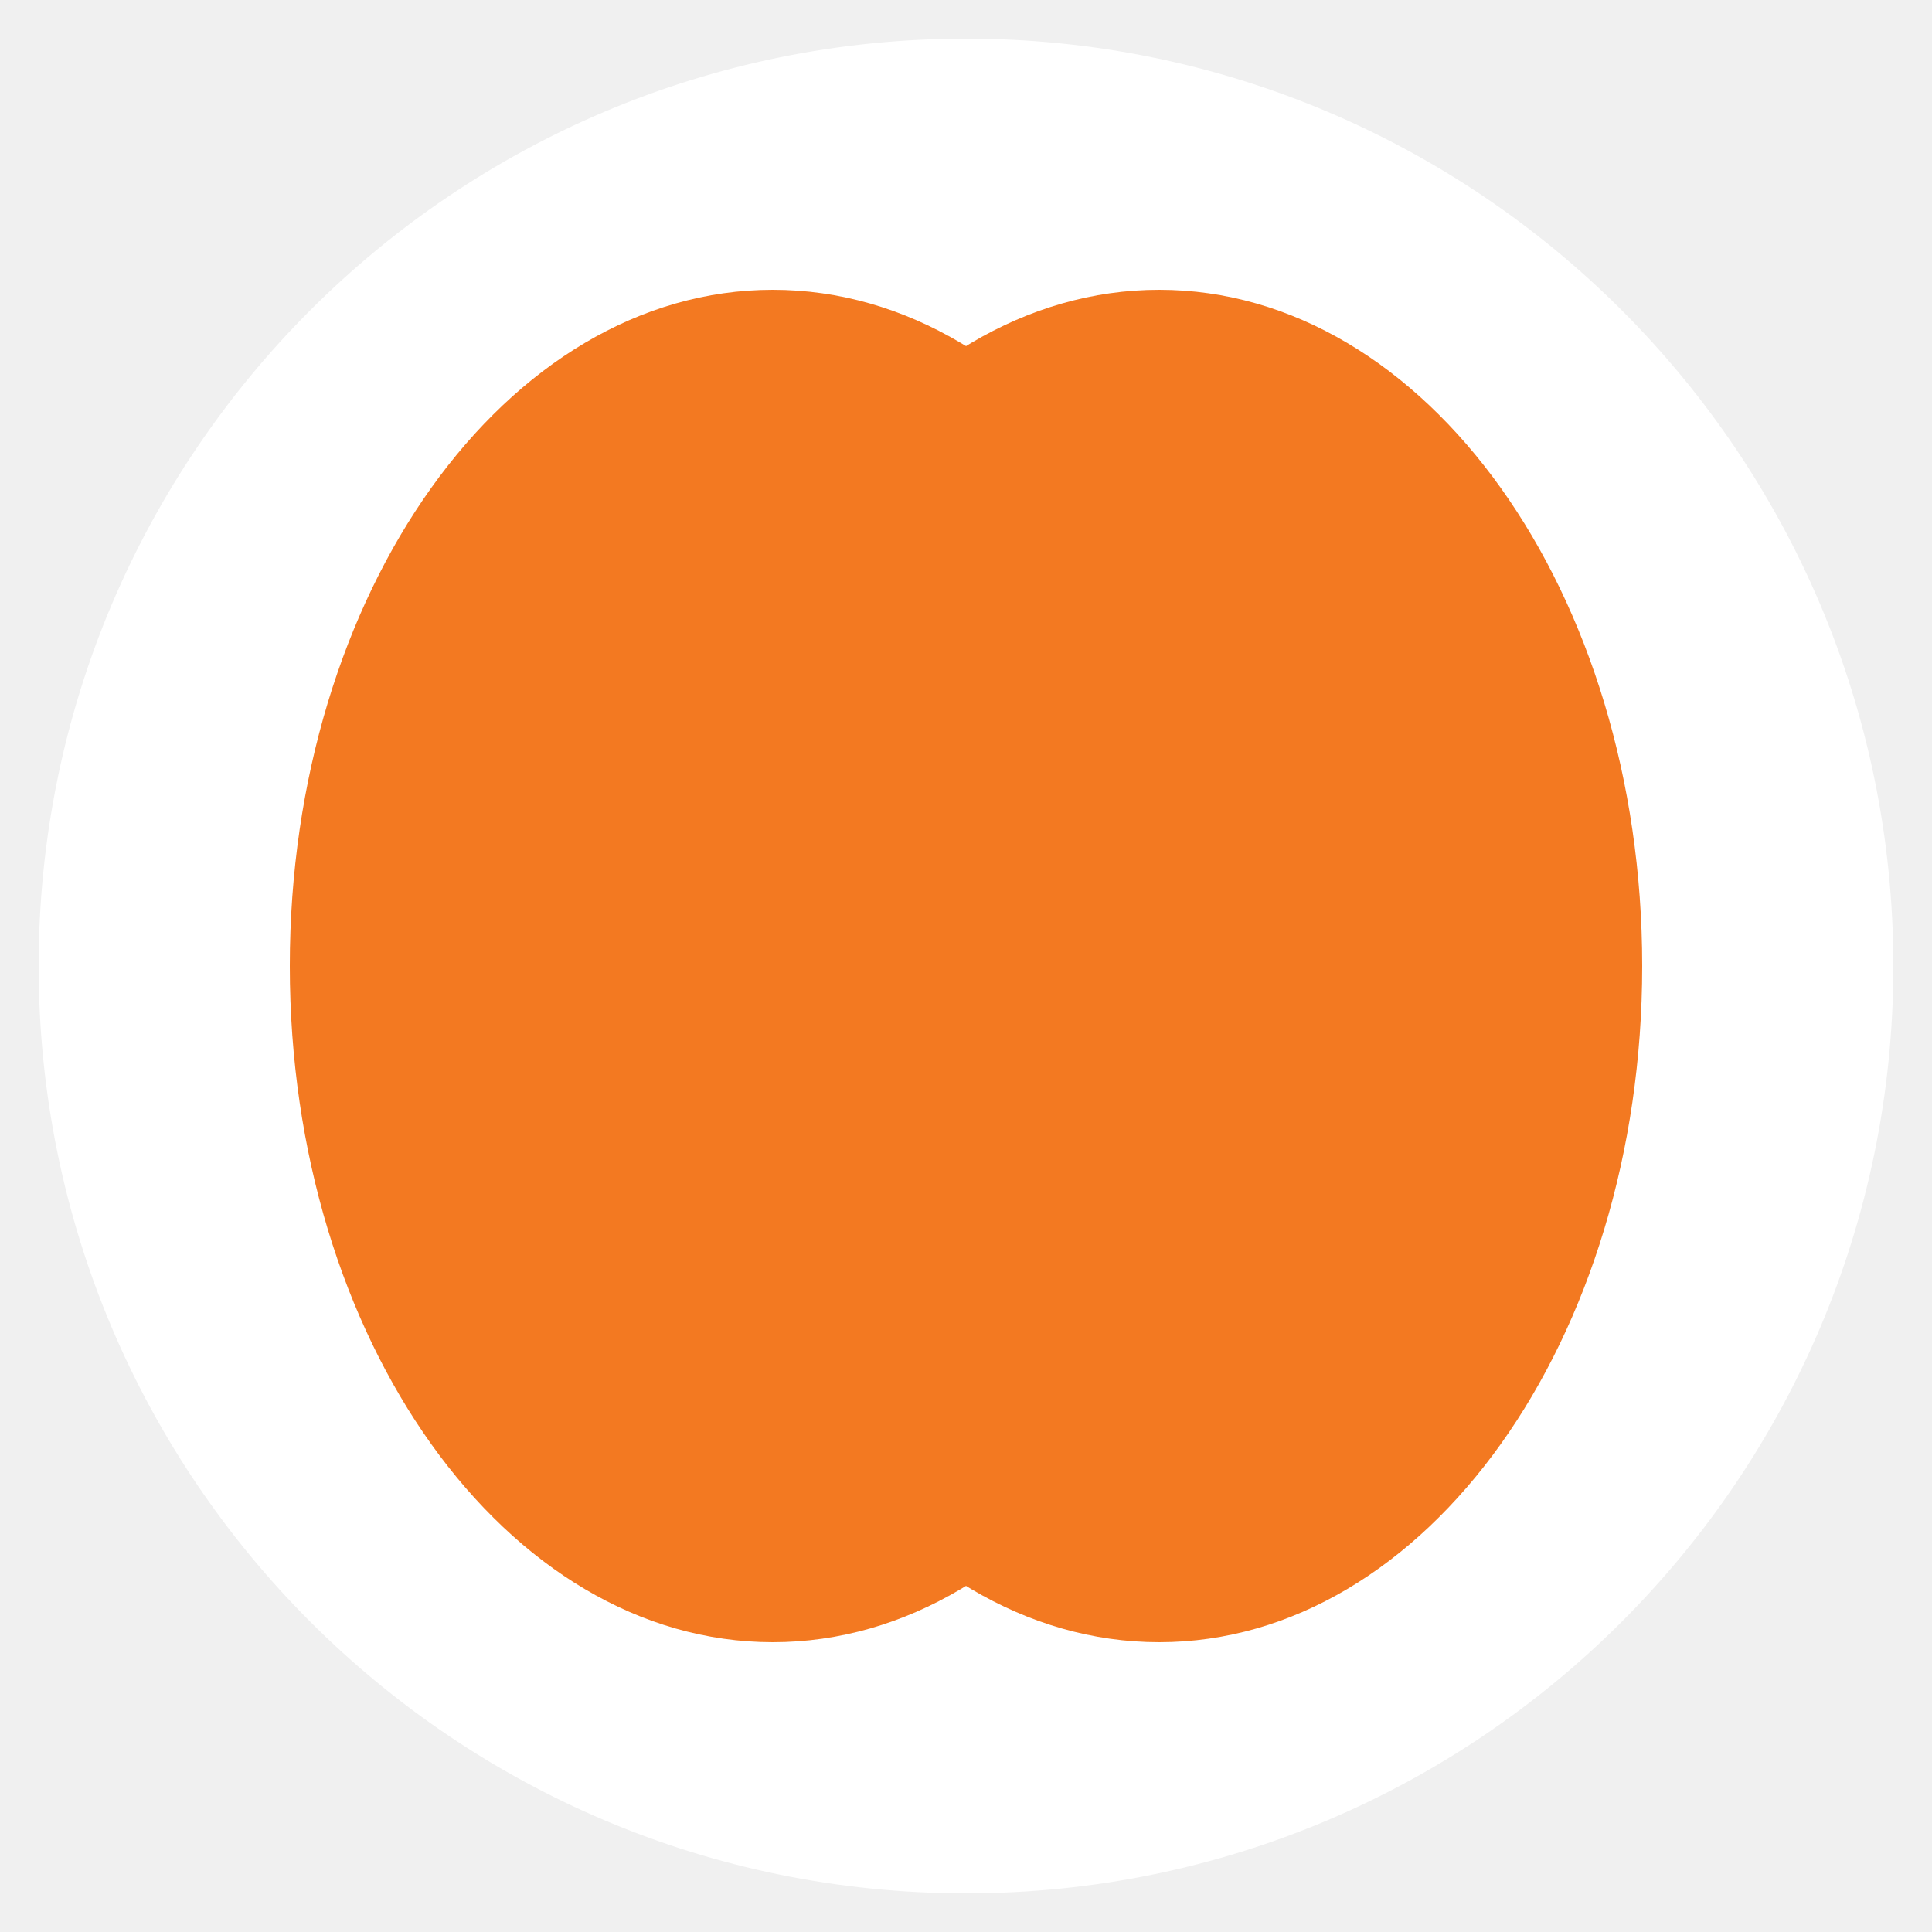
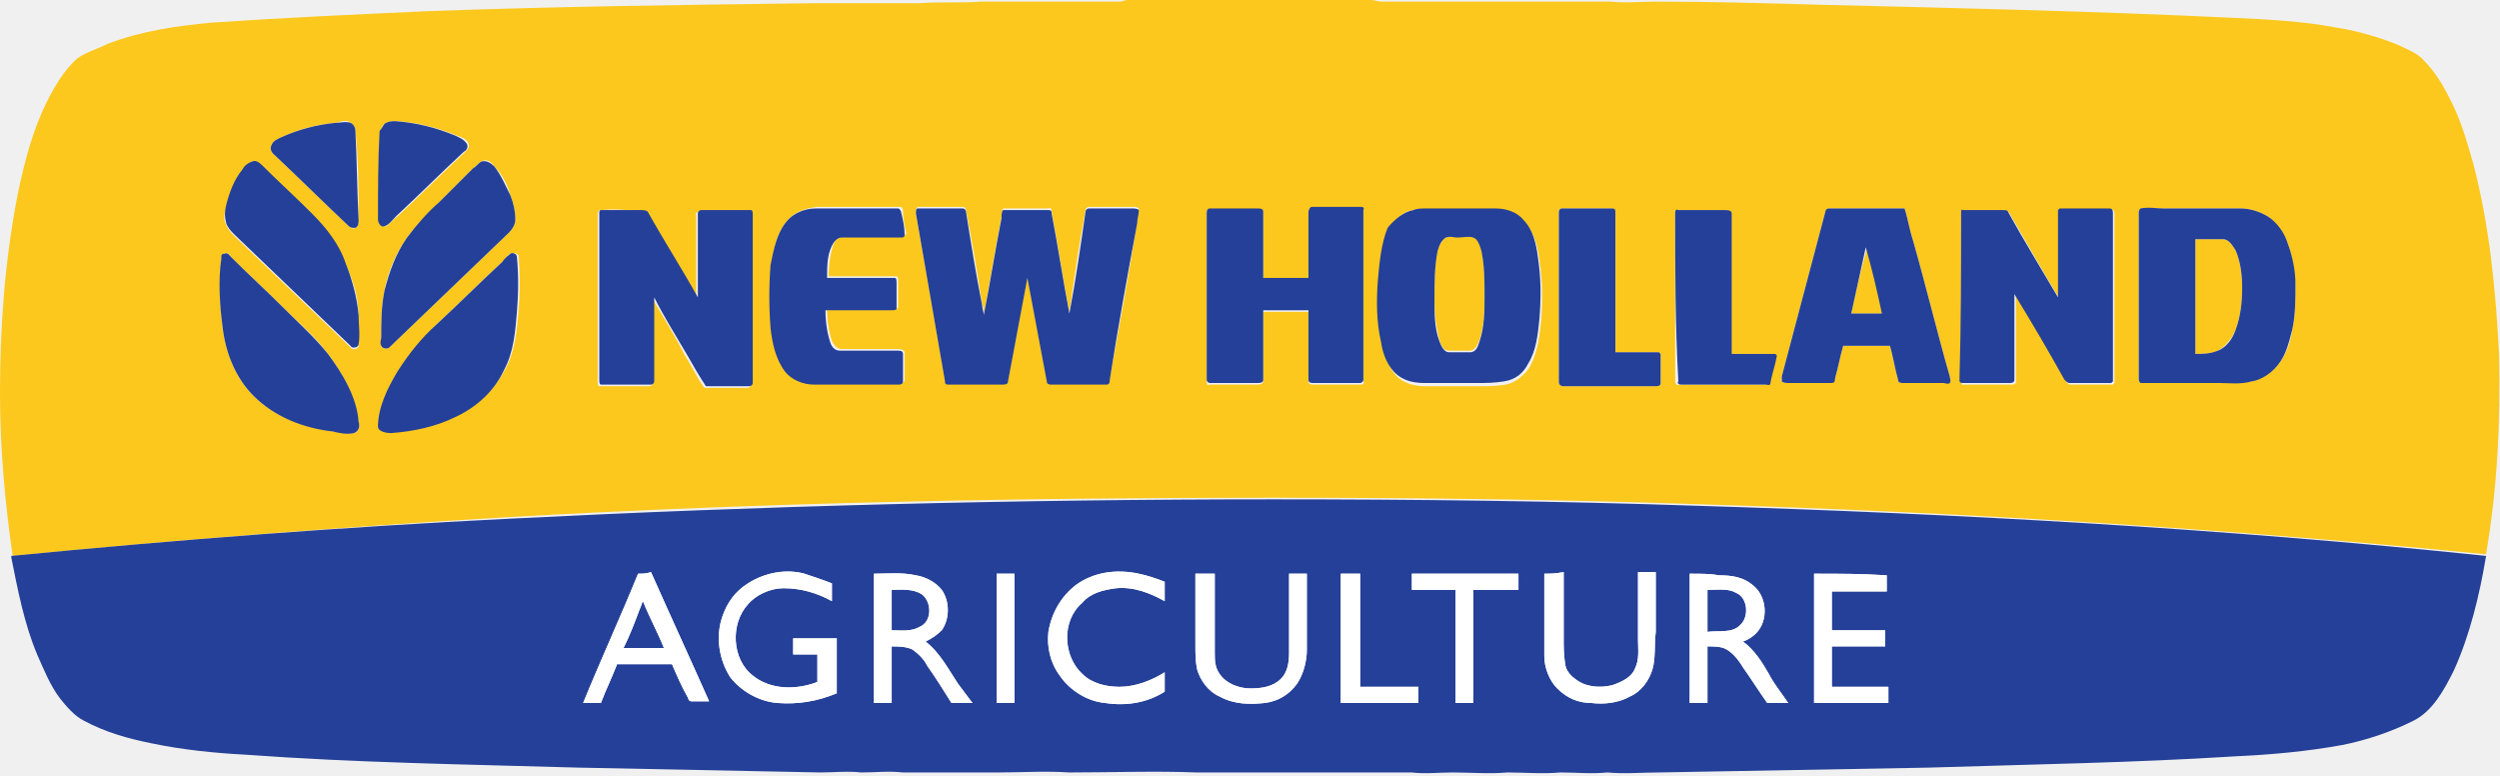
- <svg xmlns="http://www.w3.org/2000/svg" viewBox="0 0 100 100">
-   <circle cx="50" cy="50" r="48" fill="white" />
-   <ellipse cx="40" cy="50" rx="25" ry="35" fill="#F37921" />
-   <ellipse cx="60" cy="50" rx="25" ry="35" fill="#F37921" />
-   <rect x="35" y="30" width="30" height="40" fill="#F37921" />
+ <svg xmlns="http://www.w3.org/2000/svg" version="1.1" baseProfile="basic" id="Layer_1" x="0px" y="0px" viewBox="0 0 154.7 48" xml:space="preserve">
+   <g>
+     <path fill="#FCC81E" d="M69.8,0h15.1c0.2,0,0.4,0.1,0.6,0.1c1.2,0,2.4,0,3.5,0c1.2,0,2.5,0,3.7,0c1,0,2,0,3,0c1.3,0,2.7,0,4,0   c0.9,0.1,1.9,0,2.8,0c3.5,0,6.9,0.1,10.4,0.2c8.4,0.2,16.9,0.4,25.3,0.8c2.1,0.1,4.3,0.2,6.4,0.6c1.3,0.2,2.7,0.6,3.9,1.1   c0.6,0.3,1.2,0.5,1.6,1c0.6,0.6,1.1,1.4,1.5,2.2c0.7,1.3,1.1,2.7,1.5,4.1c1,3.8,1.4,7.8,1.6,11.8c0.1,4.2-0.1,8.3-0.8,12.4   c-16.2-1.6-32.5-2.6-48.8-3.1c-8.8-0.3-17.5-0.4-26.3-0.4c-15.8,0-31.6,0.3-47.3,1.2C21.3,32.6,11,33.4,0.8,34.4l0,0.1   C0.3,31.1,0,27.7,0,24.3c0-4.1,0.3-8.2,1.1-12.3c0.4-1.9,0.9-3.9,1.8-5.7c0.5-1,1.1-2,1.9-2.7C5.4,3.2,6.1,3,6.7,2.7   c2.1-0.8,4.3-1.1,6.4-1.3c4.4-0.3,8.8-0.5,13.2-0.7c8-0.3,16-0.4,24-0.5c0.8,0,1.6,0,2.4,0c1.4,0,2.8,0,4.2,0   c1.3-0.1,2.5,0,3.8-0.1c1.3,0,2.6,0,3.9,0c1.6,0,3.2,0,4.7,0C69.5,0.1,69.6,0,69.8,0z M20.8,7.6c-1.2,0.1-2.3,0.4-3.4,0.9   c-0.2,0.1-0.5,0.2-0.6,0.5c-0.1,0.2,0,0.4,0.1,0.5c1.6,1.5,3.1,3,4.7,4.5c0.1,0.1,0.3,0.2,0.4,0.1c0.2-0.1,0.2-0.3,0.2-0.5   c0-1.8,0-3.7-0.2-5.5c0-0.2-0.1-0.4-0.3-0.5C21.5,7.4,21.2,7.5,20.8,7.6z M23.9,7.6c-0.2,0.1-0.3,0.3-0.3,0.5   c-0.1,1.8-0.1,3.7-0.1,5.5c0,0.2,0.1,0.5,0.4,0.4c0.3-0.2,0.4-0.4,0.7-0.6c1.4-1.3,2.8-2.7,4.2-4c0.1-0.1,0.3-0.3,0.2-0.5   c-0.1-0.3-0.4-0.4-0.7-0.5c-1.2-0.5-2.4-0.8-3.7-0.9C24.3,7.5,24.1,7.5,23.9,7.6z M15.6,10c-0.3,0.1-0.4,0.4-0.6,0.6   c-0.4,0.7-0.8,1.4-1,2.2c-0.1,0.4-0.2,0.8,0,1.1c0.1,0.3,0.3,0.5,0.5,0.7c2.4,2.3,4.8,4.6,7.2,6.9c0.1,0.2,0.5,0.1,0.5-0.1   c0-0.6,0-1.2,0-1.8c0-1.1-0.3-2.2-0.8-3.2c-0.5-1.2-1.3-2.2-2.1-3.1c-1-1-2.1-2-3.1-3C16,10,15.8,9.9,15.6,10z M29.8,10   c-0.2,0.1-0.3,0.3-0.5,0.4c-0.7,0.7-1.4,1.4-2.1,2.1c-0.7,0.7-1.4,1.4-2,2.2c-0.7,1-1.2,2.1-1.4,3.3c-0.2,0.9-0.2,1.9-0.2,2.9   c0,0.2,0,0.4,0,0.5c0.1,0.2,0.3,0.2,0.5,0.1c2.5-2.4,4.9-4.7,7.4-7.1c0.2-0.2,0.4-0.5,0.4-0.8c0-0.5-0.1-1-0.3-1.5   c-0.2-0.7-0.5-1.3-1-1.8C30.4,10,30.1,9.8,29.8,10z M37.2,13c-0.2,0-0.2,0.2-0.2,0.3c0,3.4,0,6.8,0,10.3c0,0.1,0,0.3,0.1,0.3   c1,0,2.1,0,3.1,0c0.1,0,0.2-0.1,0.2-0.2c0-1.7,0-3.5,0-5.2c0.7,1.2,1.4,2.3,2,3.5c0.4,0.6,0.7,1.3,1.2,2c0.9,0,1.8,0,2.7,0   c0.1,0,0.2-0.1,0.2-0.2c0-3.5,0-6.9,0-10.4c0-0.1,0-0.3-0.1-0.3c-1,0-2,0-3.1,0c-0.1,0-0.3,0.1-0.2,0.2c0,1.7,0,3.5,0,5.2   c-1-1.8-2.1-3.5-3.1-5.3c-0.1-0.2-0.3-0.1-0.4-0.1C38.9,13,38.1,12.9,37.2,13z M48.7,13.7c-0.6,0.7-0.8,1.7-0.9,2.6   c-0.1,1.3-0.1,2.6,0,3.9c0.1,0.9,0.3,1.9,0.9,2.7c0.4,0.6,1.1,0.8,1.8,0.8c1.7,0,3.5,0,5.2,0c0.1,0,0.3,0,0.3-0.2   c0-0.6,0-1.1,0-1.7c0-0.1-0.2-0.2-0.3-0.2c-1.2,0-2.4,0-3.6,0c-0.3,0-0.5-0.3-0.6-0.5c-0.2-0.6-0.3-1.3-0.3-2c1.4,0,2.7,0,4.1,0   c0.1,0,0.3,0,0.3-0.1c0-0.5,0-1.1,0-1.6c0-0.1,0-0.3-0.1-0.3c-1.4,0-2.8,0-4.2,0c0-0.7,0.1-1.4,0.3-2c0.1-0.2,0.3-0.5,0.6-0.5   c1.2,0,2.5,0,3.7,0c0.1,0,0.2-0.1,0.2-0.2c-0.1-0.4-0.2-0.9-0.2-1.3c0-0.1,0-0.3-0.2-0.3c-1.7,0-3.4,0-5.1,0   C49.8,12.9,49.2,13.1,48.7,13.7z M56.7,13.2c0.6,3.4,1.2,6.9,1.8,10.3c0,0.1,0.1,0.3,0.2,0.2c1.1,0,2.2,0,3.3,0   c0.1,0,0.4,0,0.4-0.2c0.4-2.1,0.8-4.3,1.2-6.4c0.4,2.1,0.8,4.3,1.2,6.4c0,0.2,0.2,0.2,0.3,0.2c1.1,0,2.2,0,3.4,0   c0.1,0,0.2-0.2,0.2-0.3c0.6-3.2,1.2-6.5,1.7-9.7c0-0.3,0.1-0.5,0.1-0.8c-0.1-0.1-0.2-0.1-0.4-0.1c-0.9,0-1.8,0-2.7,0   c-0.1,0-0.2,0.1-0.2,0.2c-0.4,2.1-0.7,4.2-1,6.3c-0.4-2.1-0.7-4.1-1.1-6.2c0-0.1,0-0.3-0.2-0.2c-0.9,0-1.9,0-2.8,0   C62,13,62.1,13.2,62,13.4c-0.4,2-0.7,4-1.1,6c0-0.2,0-0.4-0.1-0.6c-0.3-1.9-0.6-3.8-1-5.8c0-0.1-0.1-0.2-0.2-0.2   c-0.9,0-1.9,0-2.8,0C56.7,12.9,56.7,13.1,56.7,13.2L56.7,13.2z M74.7,13.2c0,3.5,0,6.9,0,10.4c0,0.1,0,0.3,0.2,0.2c1,0,1.9,0,2.9,0   c0.1,0,0.4,0,0.4-0.2c0-1.4,0-2.8,0-4.3c0.9,0,1.9,0,2.8,0c0,1.4,0,2.8,0,4.3c0,0.2,0.2,0.2,0.3,0.2c1,0,1.9,0,2.9,0   c0.1,0,0.3,0,0.2-0.2c0-3.5,0-7,0-10.5c0-0.1-0.1-0.2-0.2-0.2c-1,0-2,0-3,0c-0.2,0-0.2,0.1-0.2,0.3c0,1.3,0,2.7,0,4.1   c-0.9,0-1.9,0-2.8,0c0-1.4,0-2.7,0-4.1c0-0.2-0.2-0.2-0.3-0.2c-1,0-2,0-3,0C74.7,12.9,74.7,13.1,74.7,13.2z M87.5,13   c-0.7,0.1-1.2,0.6-1.5,1.3c-0.5,1-0.6,2.1-0.6,3.2c0,1.3,0,2.6,0.2,3.9c0.2,0.7,0.4,1.5,1,2c0.5,0.4,1.1,0.5,1.7,0.5   c1.1,0,2.1,0,3.2,0c0.6,0,1.1,0,1.7-0.1c0.6-0.1,1.2-0.6,1.5-1.1c0.5-0.9,0.6-1.9,0.7-2.8c0.1-1.3,0.1-2.5-0.1-3.8   c-0.1-0.8-0.3-1.7-0.9-2.3c-0.4-0.5-1.1-0.7-1.7-0.7c-1.4,0-2.9,0-4.3,0C88,12.9,87.8,12.9,87.5,13L87.5,13z M96.5,13.2   c0,3.5,0,6.9,0,10.4c0,0.2,0.1,0.3,0.3,0.3c1.9,0,3.8,0,5.7,0c0.1,0,0.3,0,0.3-0.2c0-0.6,0-1.2,0-1.8l-0.1-0.1c-0.9,0-1.8,0-2.7,0   c0-2.9,0-5.7,0-8.6c0-0.1-0.1-0.3-0.2-0.3c-1,0-2,0-3.1,0C96.5,12.9,96.5,13,96.5,13.2z M103.7,13.2c0,3.5,0,6.9,0,10.4   c0,0.1,0.1,0.3,0.2,0.2c1.7,0,3.5,0,5.2,0c0.1,0,0.3,0,0.3-0.1c0.2-0.6,0.3-1.1,0.4-1.7l-0.1-0.1c-0.9,0-1.8,0-2.7,0   c0-2.9,0-5.8,0-8.7c0-0.2-0.2-0.2-0.4-0.2c-1,0-1.9,0-2.9,0C103.7,12.9,103.7,13.1,103.7,13.2z M113,13.1   c-0.9,3.4-1.8,6.8-2.7,10.2c0,0.1-0.1,0.2,0,0.3c0.1,0.1,0.3,0.1,0.4,0.1c0.9,0,1.8,0,2.7,0c0.1,0,0.2-0.2,0.2-0.3   c0.2-0.7,0.3-1.3,0.5-2c1,0,1.9,0,2.9,0c0.2,0.7,0.3,1.4,0.5,2.1c0,0.2,0.2,0.2,0.3,0.2c0.8,0,1.7,0,2.5,0c0.1,0,0.3,0,0.4,0   c0.1-0.1,0-0.3,0-0.4c-0.8-2.8-1.5-5.7-2.3-8.5c-0.2-0.6-0.3-1.3-0.5-1.9c-0.2,0-0.4,0-0.6,0c-1.4,0-2.7,0-4.1,0   C113.1,12.9,113.1,13,113,13.1z M121.4,13.2c0,3.5,0,6.9,0,10.4c0,0.1,0.1,0.3,0.2,0.2c1,0,1.9,0,2.9,0c0.1,0,0.3,0,0.3-0.2   c0-1.8,0-3.5,0-5.3c1.1,1.7,2.1,3.5,3.1,5.3c0.1,0.1,0.1,0.2,0.3,0.2c0.9,0,1.8,0,2.6,0l0.1-0.1c0-3.5,0-7,0-10.4   c0-0.1,0-0.4-0.2-0.3c-1,0-2.1,0-3.1,0l-0.1,0.1c0,1.8,0,3.6,0,5.4c-1.1-1.8-2.1-3.6-3.1-5.3c-0.1-0.2-0.3-0.1-0.4-0.1   c-0.8,0-1.6,0-2.4,0C121.4,12.9,121.4,13.1,121.4,13.2L121.4,13.2z M132.5,12.9c-0.1,0.1-0.1,0.2-0.1,0.3c0,3.4,0,6.8,0,10.2   c0,0.1,0,0.2,0.1,0.3c0.2,0,0.4,0,0.5,0c1.5,0,2.9,0,4.4,0c0.7,0,1.4,0,2-0.1c0.6-0.2,1.2-0.5,1.6-1c0.5-0.6,0.8-1.4,0.9-2.2   c0.2-0.9,0.2-1.9,0.2-2.8c-0.1-0.9-0.2-1.8-0.5-2.6c-0.3-0.6-0.7-1.2-1.2-1.6c-0.5-0.3-1.1-0.5-1.7-0.5c-1.6,0-3.2,0-4.8,0   C133.5,12.9,133,12.9,132.5,12.9z M13.9,15.7c-0.1,0-0.2,0.2-0.2,0.3c-0.1,1.5-0.1,3,0.1,4.4c0.2,1.5,0.8,3,1.9,4.1   c1.3,1.3,3.1,1.9,4.9,2.2c0.4,0,0.9,0.2,1.3,0.1c0.3-0.1,0.4-0.4,0.3-0.7c-0.2-1.6-1-3-1.9-4.2c-0.8-1.1-1.8-1.9-2.7-2.8   c-1.1-1.1-2.2-2.1-3.3-3.2C14.2,15.7,14,15.6,13.9,15.7z M31.6,15.7c-0.2,0.1-0.3,0.3-0.4,0.4c-1.4,1.3-2.7,2.6-4.1,3.9   c-0.9,0.9-1.7,1.9-2.4,2.9c-0.6,1-1.2,2.2-1.2,3.4c0,0.4,0.5,0.5,0.8,0.4c1.4-0.1,2.7-0.4,4-1c1.3-0.6,2.3-1.6,3-2.9   c0.6-1.1,0.7-2.4,0.8-3.6c0.1-1.1,0.1-2.2,0-3.4C32,15.7,31.8,15.6,31.6,15.7z M89.5,14.7c0.2-0.1,0.5,0,0.7-0.1c0.3,0,0.6,0,1,0   c0.3,0.1,0.4,0.5,0.5,0.8c0.2,0.9,0.2,1.8,0.2,2.8c0,0.9,0,1.9-0.3,2.8c-0.1,0.3-0.3,0.7-0.6,0.7c-0.4,0-0.9,0-1.3,0   c-0.4,0-0.5-0.4-0.6-0.7c-0.2-0.8-0.3-1.6-0.3-2.5c0-1,0-2.1,0.2-3.1C89.1,15.3,89.2,14.9,89.5,14.7z M135.9,14.8   c0.6,0,1.1,0,1.7,0c0.4,0,0.6,0.4,0.8,0.7c0.3,0.7,0.4,1.5,0.4,2.3c0,0.9-0.1,1.8-0.4,2.6c-0.2,0.5-0.6,1-1.1,1.3   c-0.4,0.2-0.9,0.2-1.4,0.2C135.9,19.5,135.9,17.1,135.9,14.8z M114.6,19.4c0.3-1.4,0.6-2.7,1-4.1c0.3,1.4,0.6,2.7,1,4.1   C115.8,19.4,115.2,19.4,114.6,19.4z" />
+     <path fill="#254098" d="M31.5,32.1c15.8-0.8,31.5-1.2,47.3-1.2c8.8,0,17.5,0.1,26.3,0.4c16.3,0.5,32.5,1.4,48.8,3.1   c-0.4,2.4-1,4.9-2,7.1c-0.6,1.2-1.3,2.5-2.5,3.1c-1.4,0.7-2.9,1.2-4.4,1.5c-2.2,0.4-4.4,0.6-6.6,0.7c-6.3,0.4-12.7,0.5-19,0.7   c-5.6,0.1-11.1,0.2-16.7,0.3c-1.1,0-2.1,0.1-3.2,0c-1,0.1-1.9,0-2.9,0c-1.1,0.1-2.2,0-3.3,0c-1.1,0.1-2.2,0-3.4,0   c-0.8,0-1.7,0.1-2.5,0c-2.3,0-4.7,0-7,0c-2.1,0-4.2,0-6.3,0c-2.6-0.1-5.3,0-7.9,0c-1.5-0.1-2.9,0-4.4,0c-0.6,0-1.1,0-1.7,0   c-1.4,0-2.8,0-4.2,0c-0.9-0.1-1.7,0-2.6,0c-0.8-0.1-1.7,0-2.5,0c-5-0.1-10-0.2-15-0.3c-6.9-0.2-13.8-0.3-20.6-0.8   c-1.9-0.1-3.9-0.3-5.8-0.7c-1.5-0.3-2.9-0.7-4.2-1.4c-0.6-0.3-1.1-0.9-1.5-1.4c-0.6-0.8-1-1.8-1.4-2.7c-0.8-1.9-1.2-4-1.6-6l0-0.1   C11,33.4,21.3,32.6,31.5,32.1z M46.3,36.1c-0.8,0.5-1.3,1.2-1.6,2.1c-0.4,1.2-0.2,2.6,0.5,3.7c0.7,0.9,1.8,1.5,2.9,1.6   c1.3,0.1,2.5-0.1,3.7-0.6c0-1.1,0-2.2,0-3.4c-0.9,0-1.8,0-2.7,0c0,0.3,0,0.7,0,1c0.5,0,1,0,1.5,0c0,0.6,0,1.1,0,1.7   c-1.3,0.5-2.9,0.5-4-0.4c-1.3-1-1.4-3.2-0.3-4.4c0.5-0.6,1.4-1,2.2-1c1.1,0,2.1,0.3,3,0.8c0-0.4,0-0.8,0-1.1   c-0.5-0.2-1.1-0.4-1.7-0.6C48.7,35.2,47.4,35.4,46.3,36.1z M66.6,36.2c-0.9,0.7-1.5,1.7-1.7,2.9c-0.1,0.9,0.1,1.9,0.7,2.7   c0.6,0.9,1.7,1.6,2.8,1.7c1.3,0.2,2.6,0,3.7-0.7c0-0.4,0-0.8,0-1.2c-0.8,0.5-1.8,0.9-2.8,0.9c-0.8,0-1.7-0.2-2.3-0.8   c-1.2-1.1-1.3-3.3,0-4.4c0.5-0.6,1.3-0.8,2.1-0.9c1.1-0.1,2.1,0.3,3,0.8c0-0.4,0-0.8,0-1.2c-0.5-0.2-1.1-0.4-1.6-0.5   C69.1,35.2,67.7,35.4,66.6,36.2z M39.5,35.5c-1.1,2.7-2.3,5.3-3.4,8c0.4,0,0.8,0,1.1,0c0.3-0.8,0.7-1.6,1-2.4c1.1,0,2.3,0,3.4,0   c0.3,0.7,0.6,1.4,1,2.1c0,0.1,0.1,0.2,0.2,0.2c0.4,0,0.7,0,1.1,0c-1.2-2.7-2.4-5.3-3.6-8C40,35.5,39.8,35.5,39.5,35.5z M54.1,35.5   c0,2.7,0,5.3,0,8h1.1c0-1.2,0-2.3,0-3.5c0.4,0,0.9,0,1.3,0.2c0.4,0.3,0.7,0.6,0.9,1c0.5,0.7,1,1.5,1.5,2.3h1.3   c-0.3-0.4-0.6-0.8-0.9-1.2c-0.6-0.9-1.1-1.9-2-2.6c0.4-0.2,0.7-0.4,1-0.7c0.5-0.7,0.5-1.8,0-2.5c-0.4-0.5-1-0.8-1.6-0.9   C55.8,35.4,54.9,35.5,54.1,35.5z M61.7,35.5c0,2.7,0,5.3,0,8c0.4,0,0.7,0,1.1,0c0-2.7,0-5.3,0-8C62.5,35.5,62.1,35.5,61.7,35.5z    M74,35.5c0,1.5,0,2.9,0,4.4c0,0.5,0,1,0.1,1.5c0.2,0.7,0.7,1.4,1.4,1.7c0.9,0.5,1.9,0.5,2.8,0.4c0.8-0.1,1.5-0.5,2-1.2   c0.4-0.6,0.6-1.4,0.6-2.1c0-1.6,0-3.1,0-4.7c-0.4,0-0.7,0-1.1,0c0,0.1,0,0.2,0,0.2c0,1.6,0,3.1,0,4.7c0,0.6-0.1,1.2-0.5,1.6   c-0.5,0.5-1.2,0.6-1.9,0.6c-0.7,0-1.5-0.3-1.9-0.9c-0.3-0.4-0.3-0.9-0.3-1.3c0-1.6,0-3.2,0-4.9C74.7,35.5,74.3,35.5,74,35.5z    M83,35.5c0,2.7,0,5.3,0,8c1.6,0,3.2,0,4.8,0v-1c-1.2,0-2.4,0-3.6,0c0-2.3,0-4.7,0-7C83.8,35.5,83.4,35.5,83,35.5z M87.4,35.5   c0,0.3,0,0.7,0,1h2.7v7c0.4,0,0.8,0,1.1,0c0-2.3,0-4.7,0-7c0.9,0,1.8,0,2.8,0c0-0.3,0-0.7,0-1C91.8,35.5,89.6,35.5,87.4,35.5   L87.4,35.5z M95.6,35.5c0,1.7,0,3.4,0,5.1c0,0.7,0.3,1.5,0.8,2c0.6,0.6,1.3,0.9,2.1,0.9c0.8,0.1,1.7,0,2.4-0.4   c0.7-0.3,1.2-1,1.4-1.7c0.2-0.7,0.1-1.5,0.2-2.3c0-1.2,0-2.5,0-3.7c-0.4,0-0.8,0-1.1,0c0,1.4,0,2.8,0,4.2c0,0.6,0.1,1.2-0.2,1.8   c-0.2,0.5-0.8,0.8-1.4,1c-0.8,0.2-1.7,0.1-2.3-0.4c-0.3-0.2-0.6-0.6-0.6-0.9c-0.1-0.5-0.1-1.1-0.1-1.6v-4.1   C96.3,35.5,95.9,35.5,95.6,35.5z M104.6,35.5c0,2.7,0,5.3,0,8c0.4,0,0.8,0,1.1,0V40c0.3,0,0.7,0,1,0.1c0.5,0.2,0.9,0.7,1.2,1.2   c0.5,0.7,1,1.5,1.5,2.2c0.4,0,0.9,0,1.3,0c-0.4-0.6-0.9-1.2-1.2-1.8c-0.4-0.7-0.9-1.5-1.6-2c0.3-0.1,0.6-0.3,0.8-0.5   c0.8-0.8,0.7-2.3-0.2-3c-0.6-0.5-1.3-0.6-2.1-0.6C105.9,35.5,105.3,35.5,104.6,35.5z M112.3,35.5c0,2.7,0,5.3,0,8   c1.5,0,3.1,0,4.6,0c0-0.3,0-0.7,0-1c-1.2,0-2.3,0-3.5,0c0-0.8,0-1.7,0-2.5c1.1,0,2.2,0,3.3,0c0-0.3,0-0.7,0-1c-1.1,0-2.2,0-3.3,0   c0-0.8,0-1.6,0-2.4c1.1,0,2.3,0,3.4,0c0-0.3,0-0.7,0-1C115.3,35.5,113.8,35.5,112.3,35.5z M55.2,36.5c0.6,0,1.3-0.1,1.9,0.3   c0.6,0.5,0.6,1.7-0.2,2c-0.5,0.3-1.2,0.2-1.7,0.2C55.2,38.1,55.2,37.3,55.2,36.5z M105.8,36.5c0.6,0,1.2-0.1,1.7,0.2   c0.7,0.3,0.8,1.5,0.2,2c-0.5,0.5-1.3,0.3-2,0.4V36.5z M39.6,37.7c0.1-0.2,0.1-0.3,0.2-0.5c0.4,1,0.9,1.9,1.3,2.9   c-0.8,0-1.7,0-2.5,0C39,39.3,39.3,38.5,39.6,37.7z M31.6,15.7c0.1-0.1,0.4,0,0.4,0.2c0.1,1.1,0.1,2.2,0,3.4   c-0.1,1.2-0.2,2.5-0.8,3.6c-0.6,1.3-1.7,2.3-3,2.9c-1.2,0.6-2.6,0.9-4,1c-0.3,0-0.8-0.1-0.8-0.4c0-1.2,0.6-2.4,1.2-3.4   c0.7-1.1,1.5-2.1,2.4-2.9c1.4-1.3,2.7-2.6,4.1-3.9C31.3,15.9,31.5,15.8,31.6,15.7z M13.9,15.7c0.2-0.1,0.3,0.1,0.4,0.2   c1.1,1.1,2.2,2.1,3.3,3.2c0.9,0.9,1.9,1.8,2.7,2.8c0.9,1.2,1.8,2.7,1.9,4.2c0.1,0.3,0,0.6-0.3,0.7c-0.4,0.1-0.9,0-1.3-0.1   c-1.8-0.2-3.6-0.9-4.9-2.2c-1.1-1.1-1.7-2.6-1.9-4.1c-0.2-1.5-0.3-3-0.1-4.4C13.7,15.8,13.7,15.7,13.9,15.7z M135.9,14.8   c0,2.4,0,4.7,0,7.1c0.5,0,0.9,0,1.4-0.2c0.5-0.2,0.9-0.7,1.1-1.3c0.3-0.8,0.4-1.7,0.4-2.6c0-0.8-0.1-1.6-0.4-2.3   c-0.2-0.3-0.4-0.7-0.8-0.7C137,14.8,136.4,14.8,135.9,14.8z M132.5,12.9c0.5-0.1,1,0,1.4,0c1.6,0,3.2,0,4.8,0   c0.6,0,1.2,0.2,1.7,0.5c0.6,0.4,1,1,1.2,1.6c0.3,0.8,0.5,1.7,0.5,2.6c0,0.9,0,1.9-0.2,2.8c-0.2,0.8-0.4,1.6-0.9,2.2   c-0.4,0.5-1,0.9-1.6,1c-0.7,0.2-1.4,0.1-2,0.1c-1.5,0-2.9,0-4.4,0c-0.2,0-0.4,0-0.5,0c-0.1-0.1-0.1-0.2-0.1-0.3c0-3.4,0-6.8,0-10.2   C132.4,13.1,132.4,13,132.5,12.9z M121.4,13.2c0-0.1,0-0.3,0.1-0.2c0.8,0,1.6,0,2.4,0c0.2,0,0.4,0,0.4,0.1c1,1.8,2.1,3.6,3.1,5.3   c0-1.8,0-3.6,0-5.4c0,0,0.1-0.1,0.1-0.1c1,0,2.1,0,3.1,0c0.2,0,0.2,0.2,0.2,0.3c0,3.5,0,7,0,10.4l-0.1,0.1c-0.9,0-1.8,0-2.6,0   c-0.1,0-0.2-0.1-0.3-0.2c-1-1.8-2-3.5-3.1-5.3c0,1.8,0,3.5,0,5.3c0,0.2-0.2,0.2-0.3,0.2c-1,0-1.9,0-2.9,0c-0.2,0-0.2-0.1-0.2-0.2   C121.4,20.1,121.4,16.6,121.4,13.2L121.4,13.2z M114.6,19.4c0.6,0,1.3,0,1.9,0c-0.3-1.4-0.6-2.7-1-4.1   C115.2,16.7,114.9,18,114.6,19.4z M113,13.1c0-0.1,0.1-0.2,0.2-0.2c1.4,0,2.7,0,4.1,0c0.2,0,0.4,0,0.6,0c0.2,0.6,0.3,1.3,0.5,1.9   c0.8,2.8,1.5,5.7,2.3,8.5c0,0.1,0.1,0.3,0,0.4c-0.1,0.1-0.3,0-0.4,0c-0.8,0-1.7,0-2.5,0c-0.1,0-0.3,0-0.3-0.2   c-0.2-0.7-0.3-1.4-0.5-2.1c-1,0-1.9,0-2.9,0c-0.2,0.7-0.3,1.3-0.5,2c0,0.1,0,0.3-0.2,0.3c-0.9,0-1.8,0-2.7,0c-0.1,0-0.3,0-0.4-0.1   c0-0.1,0-0.2,0-0.3C111.2,19.9,112.1,16.5,113,13.1z M103.7,13.2c0-0.1,0-0.3,0.2-0.2c1,0,1.9,0,2.9,0c0.1,0,0.4,0,0.4,0.2   c0,2.9,0,5.8,0,8.7c0.9,0,1.8,0,2.7,0l0.1,0.1c-0.1,0.6-0.3,1.1-0.4,1.7c0,0.2-0.2,0.1-0.3,0.1c-1.7,0-3.5,0-5.2,0   c-0.2,0-0.3-0.1-0.2-0.2C103.7,20.1,103.7,16.6,103.7,13.2z M96.5,13.2c0-0.1,0-0.3,0.2-0.3c1,0,2,0,3.1,0c0.2,0,0.2,0.1,0.2,0.3   c0,2.9,0,5.7,0,8.6c0.9,0,1.8,0,2.7,0l0.1,0.1c0,0.6,0,1.2,0,1.8c0,0.2-0.2,0.2-0.3,0.2c-1.9,0-3.8,0-5.7,0c-0.2,0-0.3-0.1-0.3-0.3   C96.5,20.1,96.5,16.6,96.5,13.2z M89.5,14.7c-0.3,0.2-0.4,0.5-0.5,0.8c-0.2,1-0.2,2-0.2,3.1c0,0.8,0,1.7,0.3,2.5   c0.1,0.3,0.3,0.7,0.6,0.7c0.4,0,0.9,0,1.3,0c0.4,0,0.5-0.4,0.6-0.7c0.3-0.9,0.3-1.9,0.3-2.8c0-0.9,0-1.9-0.2-2.8   c-0.1-0.3-0.2-0.7-0.5-0.8c-0.3-0.1-0.6,0-1,0C90,14.7,89.8,14.6,89.5,14.7z M87.5,13c0.2-0.1,0.5-0.1,0.8-0.1c1.4,0,2.9,0,4.3,0   c0.6,0,1.3,0.2,1.7,0.7c0.6,0.6,0.8,1.5,0.9,2.3c0.2,1.3,0.2,2.5,0.1,3.8c-0.1,1-0.2,2-0.7,2.8c-0.3,0.6-0.8,1-1.5,1.1   c-0.6,0.1-1.1,0.1-1.7,0.1c-1.1,0-2.1,0-3.2,0c-0.6,0-1.2-0.1-1.7-0.5c-0.6-0.5-0.9-1.3-1-2c-0.3-1.3-0.3-2.6-0.2-3.9   c0.1-1.1,0.2-2.2,0.6-3.2C86.3,13.6,86.9,13.1,87.5,13L87.5,13z M74.7,13.2c0-0.1,0-0.3,0.2-0.3c1,0,2,0,3,0c0.1,0,0.3,0,0.3,0.2   c0,1.4,0,2.7,0,4.1c0.9,0,1.9,0,2.8,0c0-1.4,0-2.7,0-4.1c0-0.1,0.1-0.3,0.2-0.3c1,0,2,0,3,0c0.1,0,0.3,0,0.2,0.2c0,3.5,0,7,0,10.5   c0,0.1-0.1,0.2-0.2,0.2c-1,0-1.9,0-2.9,0c-0.1,0-0.3,0-0.3-0.2c0-1.4,0-2.8,0-4.3c-0.9,0-1.9,0-2.8,0c0,1.4,0,2.8,0,4.3   c0,0.2-0.2,0.2-0.4,0.2c-1,0-1.9,0-2.9,0c-0.1,0-0.2-0.1-0.2-0.2C74.7,20.1,74.7,16.6,74.7,13.2z M56.7,13.2c0-0.1,0-0.3,0.1-0.3   c0.9,0,1.9,0,2.8,0c0.1,0,0.2,0.1,0.2,0.2c0.3,1.9,0.6,3.8,1,5.8c0,0.2,0.1,0.4,0.1,0.6c0.4-2,0.7-4,1.1-6c0-0.2,0-0.4,0.1-0.5   c0.9,0,1.9,0,2.8,0c0.2,0,0.2,0.1,0.2,0.2c0.4,2.1,0.7,4.1,1.1,6.2c0.4-2.1,0.7-4.2,1-6.3c0-0.1,0.1-0.2,0.2-0.2c0.9,0,1.8,0,2.7,0   c0.1,0,0.3,0,0.4,0.1c0,0.3-0.1,0.5-0.1,0.8c-0.6,3.2-1.2,6.5-1.7,9.7c0,0.1,0,0.3-0.2,0.3c-1.1,0-2.2,0-3.4,0   c-0.1,0-0.3,0-0.3-0.2c-0.4-2.1-0.8-4.3-1.2-6.4c-0.4,2.1-0.8,4.3-1.2,6.4c0,0.2-0.2,0.2-0.4,0.2c-1.1,0-2.2,0-3.3,0   c-0.2,0-0.2-0.1-0.2-0.2C57.9,20.1,57.3,16.7,56.7,13.2z M48.7,13.7c0.4-0.5,1.1-0.8,1.8-0.8c1.7,0,3.4,0,5.1,0   c0.1,0,0.2,0.2,0.2,0.3c0.1,0.4,0.2,0.9,0.2,1.3c0,0.1,0,0.2-0.2,0.2c-1.2,0-2.5,0-3.7,0c-0.3,0-0.5,0.3-0.6,0.5   c-0.3,0.6-0.3,1.3-0.3,2c1.4,0,2.8,0,4.2,0c0.1,0,0.1,0.2,0.1,0.3c0,0.5,0,1.1,0,1.6c0,0.1-0.2,0.1-0.3,0.1c-1.4,0-2.7,0-4.1,0   c0,0.7,0.1,1.4,0.3,2c0.1,0.3,0.3,0.5,0.6,0.5c1.2,0,2.4,0,3.6,0c0.1,0,0.3,0,0.3,0.2c0,0.6,0,1.1,0,1.7c0,0.2-0.2,0.2-0.3,0.2   c-1.7,0-3.5,0-5.2,0c-0.7,0-1.4-0.3-1.8-0.8c-0.6-0.8-0.8-1.8-0.9-2.7c-0.1-1.3-0.1-2.6,0-3.9C47.9,15.4,48.1,14.4,48.7,13.7   L48.7,13.7z M37.2,13c0.8,0,1.6,0,2.5,0c0.1,0,0.3,0,0.4,0.1c1,1.8,2.1,3.5,3.1,5.3c0-1.7,0-3.5,0-5.2c0-0.1,0.1-0.2,0.2-0.2   c1,0,2,0,3.1,0c0.1,0,0.1,0.2,0.1,0.3c0,3.5,0,6.9,0,10.4c0,0.1-0.1,0.2-0.2,0.2c-0.9,0-1.8,0-2.7,0c-0.4-0.6-0.8-1.3-1.2-2   c-0.7-1.2-1.4-2.3-2-3.5c0,1.7,0,3.5,0,5.2c0,0.1-0.1,0.2-0.2,0.2c-1,0-2.1,0-3.1,0c-0.1,0-0.1-0.2-0.1-0.3c0-3.4,0-6.8,0-10.3   C37.1,13.1,37.1,13,37.2,13z M29.8,10c0.3-0.1,0.6,0.1,0.8,0.3c0.4,0.5,0.7,1.2,1,1.8c0.2,0.5,0.3,1,0.3,1.5c0,0.3-0.2,0.6-0.4,0.8   c-2.5,2.4-4.9,4.7-7.4,7.1c-0.1,0.1-0.4,0.1-0.5-0.1c-0.1-0.2,0-0.4,0-0.5c0-1,0-1.9,0.2-2.9c0.3-1.2,0.7-2.3,1.4-3.3   c0.6-0.8,1.3-1.6,2-2.2c0.7-0.7,1.4-1.4,2.1-2.1C29.5,10.3,29.6,10.1,29.8,10z M15.6,10c0.2-0.1,0.4,0,0.6,0.2c1,1,2.1,2,3.1,3   c0.9,0.9,1.7,1.9,2.1,3.1c0.4,1,0.7,2.1,0.8,3.2c0,0.6,0.1,1.2,0,1.8c0,0.2-0.4,0.3-0.5,0.1c-2.4-2.3-4.8-4.6-7.2-6.9   c-0.2-0.2-0.4-0.4-0.5-0.7c-0.1-0.4-0.1-0.7,0-1.1c0.2-0.8,0.5-1.6,1-2.2C15.1,10.3,15.3,10.1,15.6,10z M23.9,7.6   c0.2-0.1,0.4-0.1,0.6-0.1c1.3,0.1,2.5,0.4,3.7,0.9c0.2,0.1,0.5,0.2,0.7,0.5c0.1,0.2,0,0.4-0.2,0.5c-1.4,1.3-2.8,2.7-4.2,4   c-0.2,0.2-0.4,0.5-0.7,0.6c-0.2,0.1-0.4-0.2-0.4-0.4c0-1.9,0-3.7,0.1-5.5C23.7,7.9,23.7,7.7,23.9,7.6z M20.8,7.6   c0.3,0,0.6-0.1,0.9,0c0.2,0.1,0.3,0.3,0.3,0.5c0.1,1.8,0.1,3.7,0.2,5.5c0,0.2,0,0.4-0.2,0.5c-0.2,0-0.3,0-0.4-0.1   c-1.6-1.5-3.1-3-4.7-4.5c-0.1-0.1-0.2-0.3-0.1-0.5c0.1-0.3,0.4-0.4,0.6-0.5C18.5,8,19.7,7.7,20.8,7.6z" />
+     <path fill="#FFFFFF" d="M46.3,36.1c-0.8,0.5-1.3,1.2-1.6,2.1c-0.4,1.2-0.2,2.6,0.5,3.7c0.7,0.9,1.8,1.5,2.9,1.6   c1.3,0.1,2.5-0.1,3.7-0.6c0-1.1,0-2.2,0-3.4c-0.9,0-1.8,0-2.7,0c0,0.3,0,0.7,0,1c0.5,0,1,0,1.5,0c0,0.6,0,1.1,0,1.7   c-1.3,0.5-2.9,0.5-4-0.4c-1.3-1-1.4-3.2-0.3-4.4c0.5-0.6,1.4-1,2.2-1c1.1,0,2.1,0.3,3,0.8c0-0.4,0-0.8,0-1.1   c-0.5-0.2-1.1-0.4-1.7-0.6C48.7,35.2,47.4,35.4,46.3,36.1z M66.6,36.2c-0.9,0.7-1.5,1.7-1.7,2.9c-0.1,0.9,0.1,1.9,0.7,2.7   c0.6,0.9,1.7,1.6,2.8,1.7c1.3,0.2,2.6,0,3.7-0.7c0-0.4,0-0.8,0-1.2c-0.8,0.5-1.8,0.9-2.8,0.9c-0.8,0-1.7-0.2-2.3-0.8   c-1.2-1.1-1.3-3.3,0-4.4c0.5-0.6,1.3-0.8,2.1-0.9c1.1-0.1,2.1,0.3,3,0.8c0-0.4,0-0.8,0-1.2c-0.5-0.2-1.1-0.4-1.6-0.5   C69.1,35.2,67.7,35.4,66.6,36.2z M39.5,35.5c-1.1,2.7-2.3,5.3-3.4,8c0.4,0,0.8,0,1.1,0c0.3-0.8,0.7-1.6,1-2.4c1.1,0,2.3,0,3.4,0   c0.3,0.7,0.6,1.4,1,2.1c0,0.1,0.1,0.2,0.2,0.2c0.4,0,0.7,0,1.1,0c-1.2-2.7-2.4-5.3-3.6-8C40,35.5,39.8,35.5,39.5,35.5z M54.1,35.5   c0,2.7,0,5.3,0,8h1.1c0-1.2,0-2.3,0-3.5c0.4,0,0.9,0,1.3,0.2c0.4,0.3,0.7,0.6,0.9,1c0.5,0.7,1,1.5,1.5,2.3h1.3   c-0.3-0.4-0.6-0.8-0.9-1.2c-0.6-0.9-1.1-1.9-2-2.6c0.4-0.2,0.7-0.4,1-0.7c0.5-0.7,0.5-1.8,0-2.5c-0.4-0.5-1-0.8-1.6-0.9   C55.8,35.4,54.9,35.5,54.1,35.5z M61.7,35.5c0,2.7,0,5.3,0,8c0.4,0,0.7,0,1.1,0c0-2.7,0-5.3,0-8C62.5,35.5,62.1,35.5,61.7,35.5z    M74,35.5c0,1.5,0,2.9,0,4.4c0,0.5,0,1,0.1,1.5c0.2,0.7,0.7,1.4,1.4,1.7c0.9,0.5,1.9,0.5,2.8,0.4c0.8-0.1,1.5-0.5,2-1.2   c0.4-0.6,0.6-1.4,0.6-2.1c0-1.6,0-3.1,0-4.7c-0.4,0-0.7,0-1.1,0c0,0.1,0,0.2,0,0.2c0,1.6,0,3.1,0,4.7c0,0.6-0.1,1.2-0.5,1.6   c-0.5,0.5-1.2,0.6-1.9,0.6c-0.7,0-1.5-0.3-1.9-0.9c-0.3-0.4-0.3-0.9-0.3-1.3c0-1.6,0-3.2,0-4.9C74.7,35.5,74.3,35.5,74,35.5z    M83,35.5c0,2.7,0,5.3,0,8c1.6,0,3.2,0,4.8,0v-1c-1.2,0-2.4,0-3.6,0c0-2.3,0-4.7,0-7C83.8,35.5,83.4,35.5,83,35.5z M87.4,35.5   c0,0.3,0,0.7,0,1h2.7v7c0.4,0,0.8,0,1.1,0c0-2.3,0-4.7,0-7c0.9,0,1.8,0,2.8,0c0-0.3,0-0.7,0-1C91.8,35.5,89.6,35.5,87.4,35.5   L87.4,35.5z M95.6,35.5c0,1.7,0,3.4,0,5.1c0,0.7,0.3,1.5,0.8,2c0.6,0.6,1.3,0.9,2.1,0.9c0.8,0.1,1.7,0,2.4-0.4   c0.7-0.3,1.2-1,1.4-1.7c0.2-0.7,0.1-1.5,0.2-2.3c0-1.2,0-2.5,0-3.7c-0.4,0-0.8,0-1.1,0c0,1.4,0,2.8,0,4.2c0,0.6,0.1,1.2-0.2,1.8   c-0.2,0.5-0.8,0.8-1.4,1c-0.8,0.2-1.7,0.1-2.3-0.4c-0.3-0.2-0.6-0.6-0.6-0.9c-0.1-0.5-0.1-1.1-0.1-1.6v-4.1   C96.3,35.5,95.9,35.5,95.6,35.5z M104.6,35.5c0,2.7,0,5.3,0,8c0.4,0,0.8,0,1.1,0V40c0.3,0,0.7,0,1,0.1c0.5,0.2,0.9,0.7,1.2,1.2   c0.5,0.7,1,1.5,1.5,2.2c0.4,0,0.9,0,1.3,0c-0.4-0.6-0.9-1.2-1.2-1.8c-0.4-0.7-0.9-1.5-1.6-2c0.3-0.1,0.6-0.3,0.8-0.5   c0.8-0.8,0.7-2.3-0.2-3c-0.6-0.5-1.3-0.6-2.1-0.6C105.9,35.5,105.3,35.5,104.6,35.5z M112.3,35.5c0,2.7,0,5.3,0,8   c1.5,0,3.1,0,4.6,0c0-0.3,0-0.7,0-1c-1.2,0-2.3,0-3.5,0c0-0.8,0-1.7,0-2.5c1.1,0,2.2,0,3.3,0c0-0.3,0-0.7,0-1c-1.1,0-2.2,0-3.3,0   c0-0.8,0-1.6,0-2.4c1.1,0,2.3,0,3.4,0c0-0.3,0-0.7,0-1C115.3,35.5,113.8,35.5,112.3,35.5z M55.2,36.5c0.6,0,1.3-0.1,1.9,0.3   c0.6,0.5,0.6,1.7-0.2,2c-0.5,0.3-1.2,0.2-1.7,0.2C55.2,38.1,55.2,37.3,55.2,36.5z M105.8,36.5c0.6,0,1.2-0.1,1.7,0.2   c0.7,0.3,0.8,1.5,0.2,2c-0.5,0.5-1.3,0.3-2,0.4V36.5z M39.6,37.7c0.1-0.2,0.1-0.3,0.2-0.5c0.4,1,0.9,1.9,1.3,2.9   c-0.8,0-1.7,0-2.5,0C39,39.3,39.3,38.5,39.6,37.7z" />
+   </g>
</svg>
